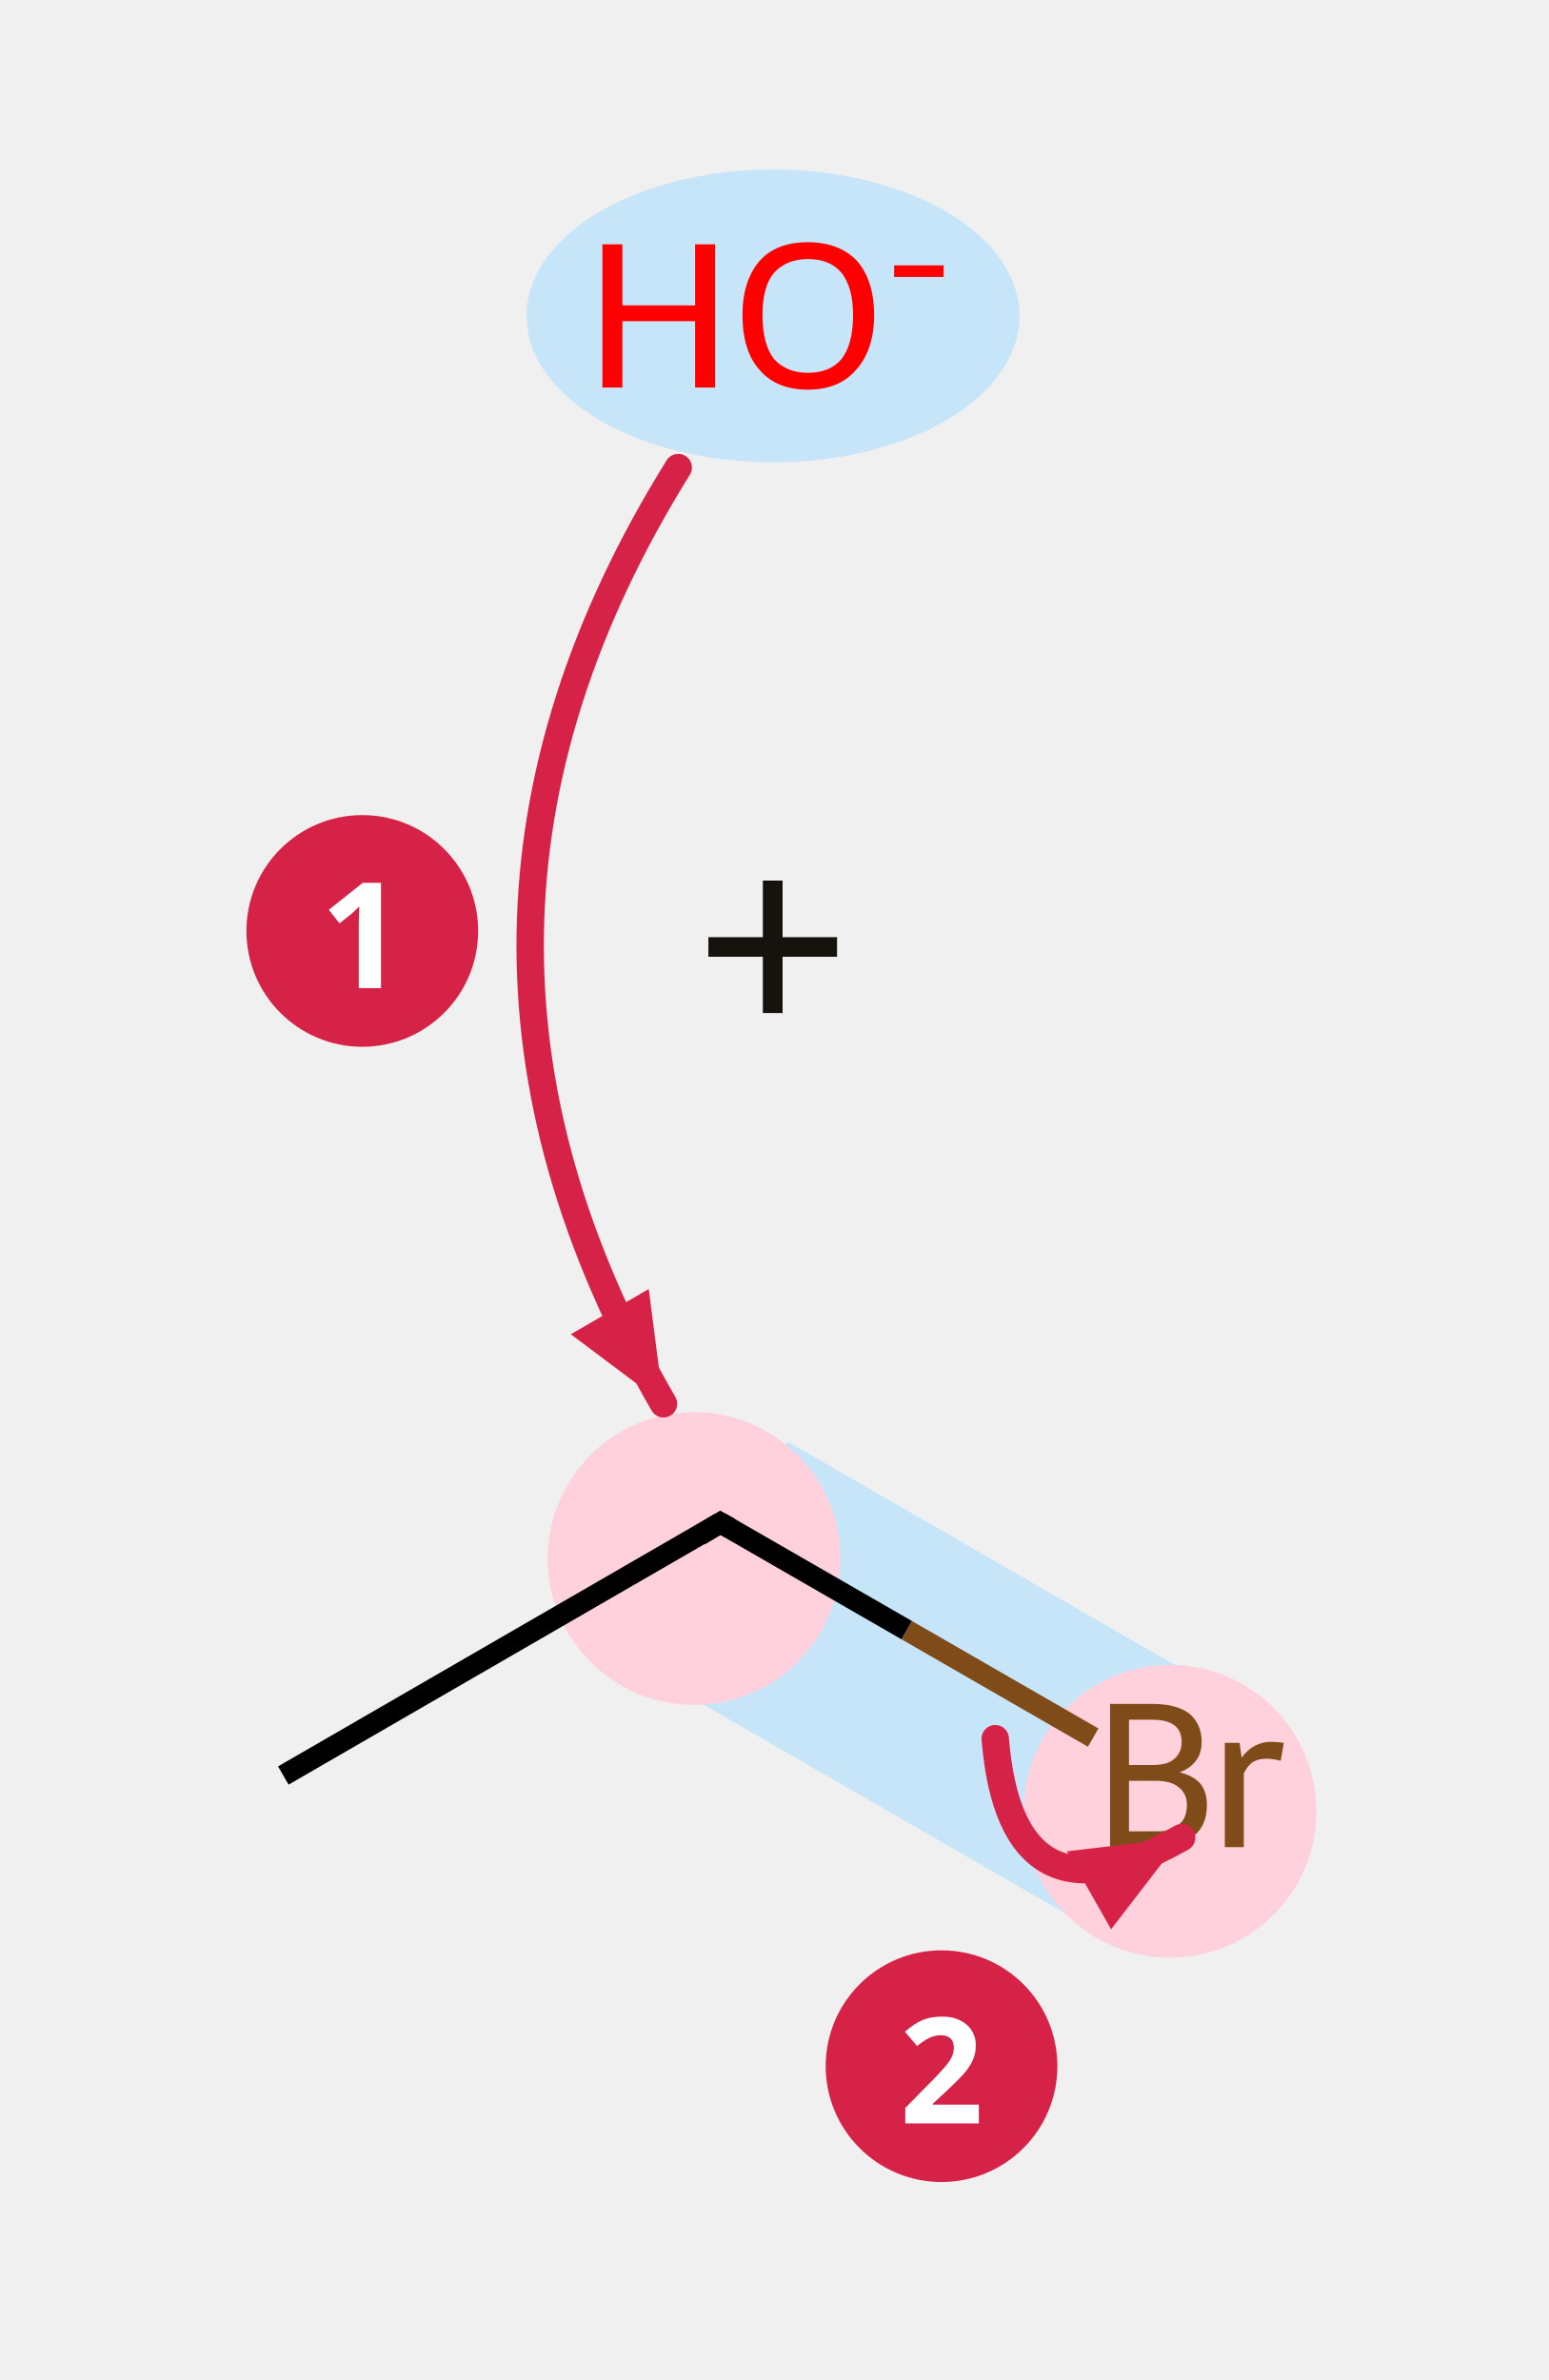
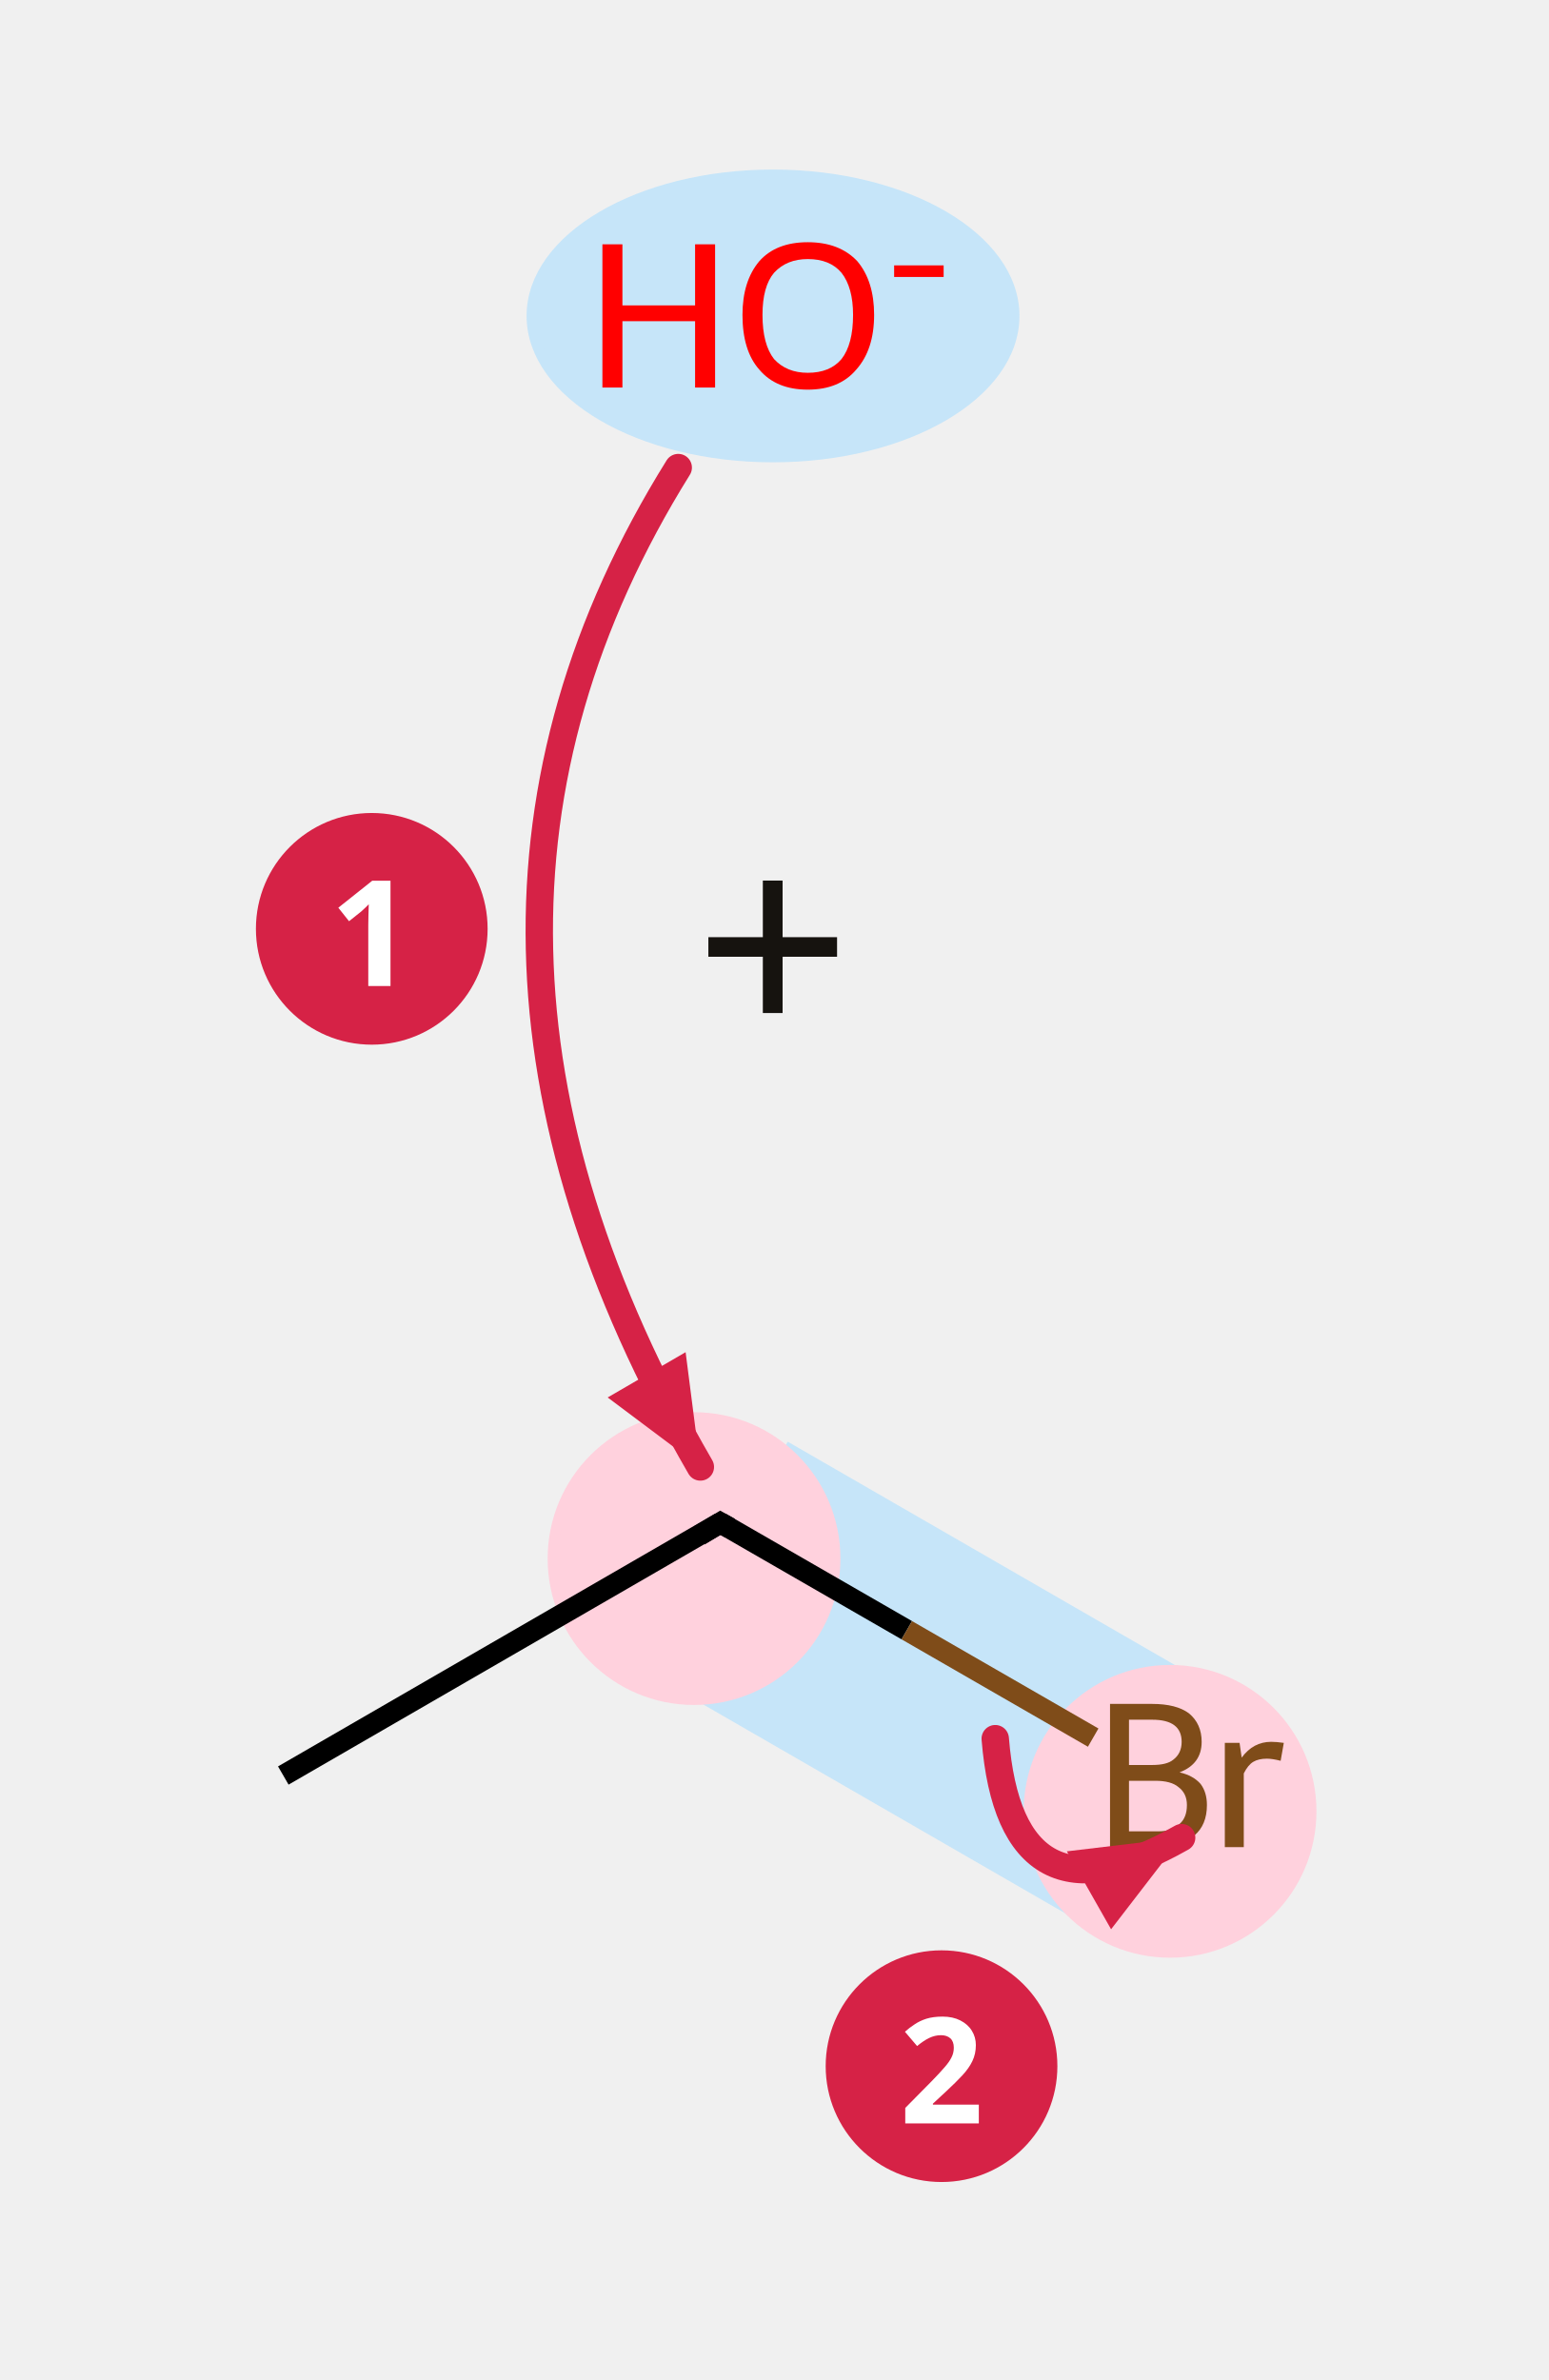
<svg xmlns="http://www.w3.org/2000/svg" version="1.1" width="147px" height="226px" viewBox="0 0 147 226">
  <g transform="translate(-46.6, -80.0)">
    <ellipse cx="120.0" cy="110.0" rx="22.9" ry="13.4" class="atom-0" style="fill:#C6E5F9;fill-rule:evenodd;stroke:#C6E5F9;stroke-width:1.0px;stroke-linecap:butt;stroke-linejoin:miter;stroke-opacity:1" />
    <path class="atom-0" d="M 103.8 103.2 L 105.7 103.2 L 105.7 109.0 L 112.6 109.0 L 112.6 103.2 L 114.5 103.2 L 114.5 116.8 L 112.6 116.8 L 112.6 110.5 L 105.7 110.5 L 105.7 116.8 L 103.8 116.8 L 103.8 103.2 " fill="#FF0000" />
    <path class="atom-0" d="M 117.1 109.9 Q 117.1 106.7, 118.7 104.8 Q 120.3 103.0, 123.3 103.0 Q 126.3 103.0, 128.0 104.8 Q 129.6 106.7, 129.6 109.9 Q 129.6 113.2, 127.9 115.1 Q 126.3 117.0, 123.3 117.0 Q 120.3 117.0, 118.7 115.1 Q 117.1 113.3, 117.1 109.9 M 123.3 115.4 Q 125.4 115.4, 126.5 114.1 Q 127.6 112.7, 127.6 109.9 Q 127.6 107.3, 126.5 105.9 Q 125.4 104.6, 123.3 104.6 Q 121.3 104.6, 120.1 105.9 Q 119.0 107.2, 119.0 109.9 Q 119.0 112.7, 120.1 114.1 Q 121.3 115.4, 123.3 115.4 " fill="#FF0000" />
    <path class="atom-0" d="M 131.5 105.2 L 136.2 105.2 L 136.2 106.3 L 131.5 106.3 L 131.5 105.2 " fill="#FF0000" />
  </g>
  <g transform="translate(-45.6, 50.0)">
    <path class="bond-1 atom-1 atom-2" d="M 120.4,86.9 L 162.0,110.9 L 149.2,133.1 L 107.6,109.1 Z" style="fill:#C6E5F9;fill-rule:evenodd;fill-opacity:1;stroke:#C6E5F9;stroke-width:0.0px;stroke-linecap:butt;stroke-linejoin:miter;stroke-miterlimit:10;stroke-opacity:1;" />
    <ellipse cx="111.5" cy="98.0" rx="13.4" ry="13.4" class="atom-1" style="fill:#FFD1DD;fill-rule:evenodd;stroke:#FFD1DD;stroke-width:1.0px;stroke-linecap:butt;stroke-linejoin:miter;stroke-opacity:1" />
    <ellipse cx="156.7" cy="122.0" rx="13.4" ry="13.4" class="atom-2" style="fill:#FFD1DD;fill-rule:evenodd;stroke:#FFD1DD;stroke-width:1.0px;stroke-linecap:butt;stroke-linejoin:miter;stroke-opacity:1" />
    <path class="bond-0 atom-0 atom-1" d="M 72.5,118.6 L 114.0,94.6" style="fill:none;fill-rule:evenodd;stroke:#000000;stroke-width:2.0px;stroke-linecap:butt;stroke-linejoin:miter;stroke-opacity:1" />
    <path class="bond-1 atom-1 atom-2" d="M 114.0,94.6 L 131.7,104.8" style="fill:none;fill-rule:evenodd;stroke:#000000;stroke-width:2.0px;stroke-linecap:butt;stroke-linejoin:miter;stroke-opacity:1" />
    <path class="bond-1 atom-1 atom-2" d="M 131.7,104.8 L 149.4,115.0" style="fill:none;fill-rule:evenodd;stroke:#7F4C19;stroke-width:2.0px;stroke-linecap:butt;stroke-linejoin:miter;stroke-opacity:1" />
    <path d="M 112.0,95.8 L 114.0,94.6 L 114.9,95.1" style="fill:none;stroke:#000000;stroke-width:2.0px;stroke-linecap:butt;stroke-linejoin:miter;stroke-miterlimit:10;stroke-opacity:1;" />
    <path class="atom-2" d="M 157.6 118.3 Q 158.9 118.6, 159.6 119.4 Q 160.2 120.2, 160.2 121.4 Q 160.2 123.3, 159.0 124.3 Q 157.8 125.4, 155.6 125.4 L 151.0 125.4 L 151.0 111.8 L 155.0 111.8 Q 157.3 111.8, 158.5 112.7 Q 159.7 113.7, 159.7 115.4 Q 159.7 117.5, 157.6 118.3 M 152.8 113.3 L 152.8 117.6 L 155.0 117.6 Q 156.4 117.6, 157.0 117.1 Q 157.8 116.5, 157.8 115.4 Q 157.8 113.3, 155.0 113.3 L 152.8 113.3 M 155.6 123.9 Q 156.9 123.9, 157.6 123.2 Q 158.3 122.6, 158.3 121.4 Q 158.3 120.3, 157.5 119.7 Q 156.8 119.1, 155.3 119.1 L 152.8 119.1 L 152.8 123.9 L 155.6 123.9 " fill="#7F4C19" />
    <path class="atom-2" d="M 163.3 115.5 L 163.5 116.9 Q 164.6 115.4, 166.3 115.4 Q 166.8 115.4, 167.5 115.5 L 167.2 117.2 Q 166.4 117.0, 165.9 117.0 Q 165.1 117.0, 164.6 117.3 Q 164.1 117.6, 163.7 118.4 L 163.7 125.4 L 161.9 125.4 L 161.9 115.5 L 163.3 115.5 " fill="#7F4C19" />
  </g>
  <text x="73.4" y="89.0" text-anchor="middle" dominant-baseline="central" font-family="Karla, sans-serif" font-size="26" fill="#16130F">+</text>
-   <path d="M 64.4,44.4 Q 37.0,88.4 63.0,133.3" fill="none" stroke="#D62246" stroke-width="2.6" stroke-linecap="round" />
-   <polygon points="63.0,133.3 54.2,126.7 61.6,122.4" fill="#D62246" />
-   <circle cx="34.4" cy="88.4" r="11" fill="#D62246" />
-   <text x="34.4" y="88.4" text-anchor="middle" dominant-baseline="central" font-family="Karla, sans-serif" font-size="14" font-weight="700" fill="#FFFFFF">1</text>
+   <path d="M 64.4,44.4 Q 37.0,88.4 66.5,139.3" fill="none" stroke="#D62246" stroke-width="2.6" stroke-linecap="round" />
+   <polygon points="66.5,139.3 57.7,132.7 65.1,128.4" fill="#D62246" />
+   <circle cx="35.3" cy="88.2" r="11" fill="#D62246" />
+   <text x="35.3" y="88.2" text-anchor="middle" dominant-baseline="central" font-family="Karla, sans-serif" font-size="14" font-weight="700" fill="#FFFFFF">1</text>
  <path d="M 94.5,165.1 Q 96.0,183.7 112.2,174.5" fill="none" stroke="#D62246" stroke-width="2.6" stroke-linecap="round" />
  <polygon points="112.2,174.5 105.5,183.2 101.3,175.8" fill="#D62246" />
  <circle cx="89.4" cy="196.2" r="11" fill="#D62246" />
  <text x="89.4" y="196.2" text-anchor="middle" dominant-baseline="central" font-family="Karla, sans-serif" font-size="14" font-weight="700" fill="#FFFFFF">2</text>
</svg>
